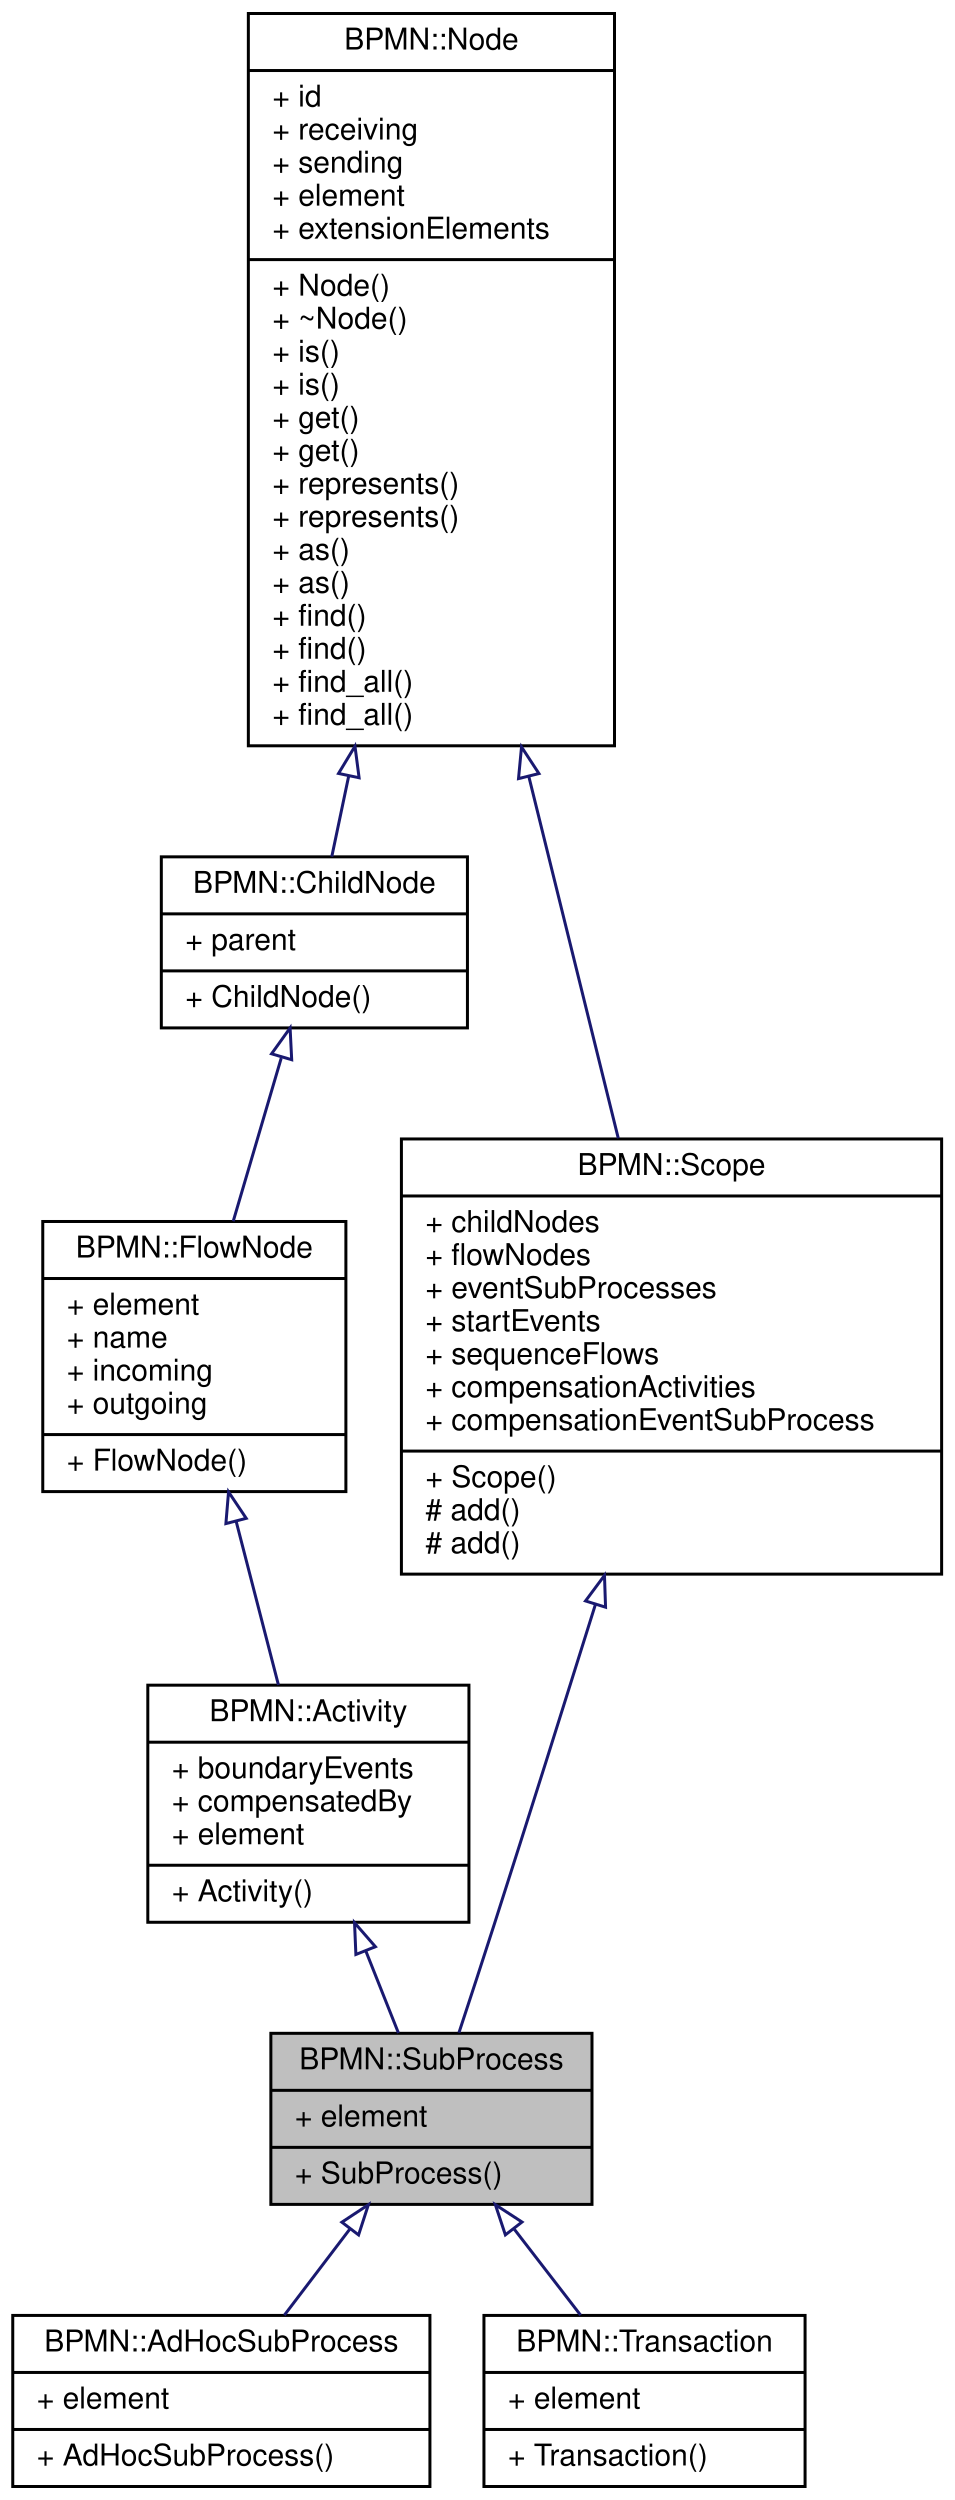
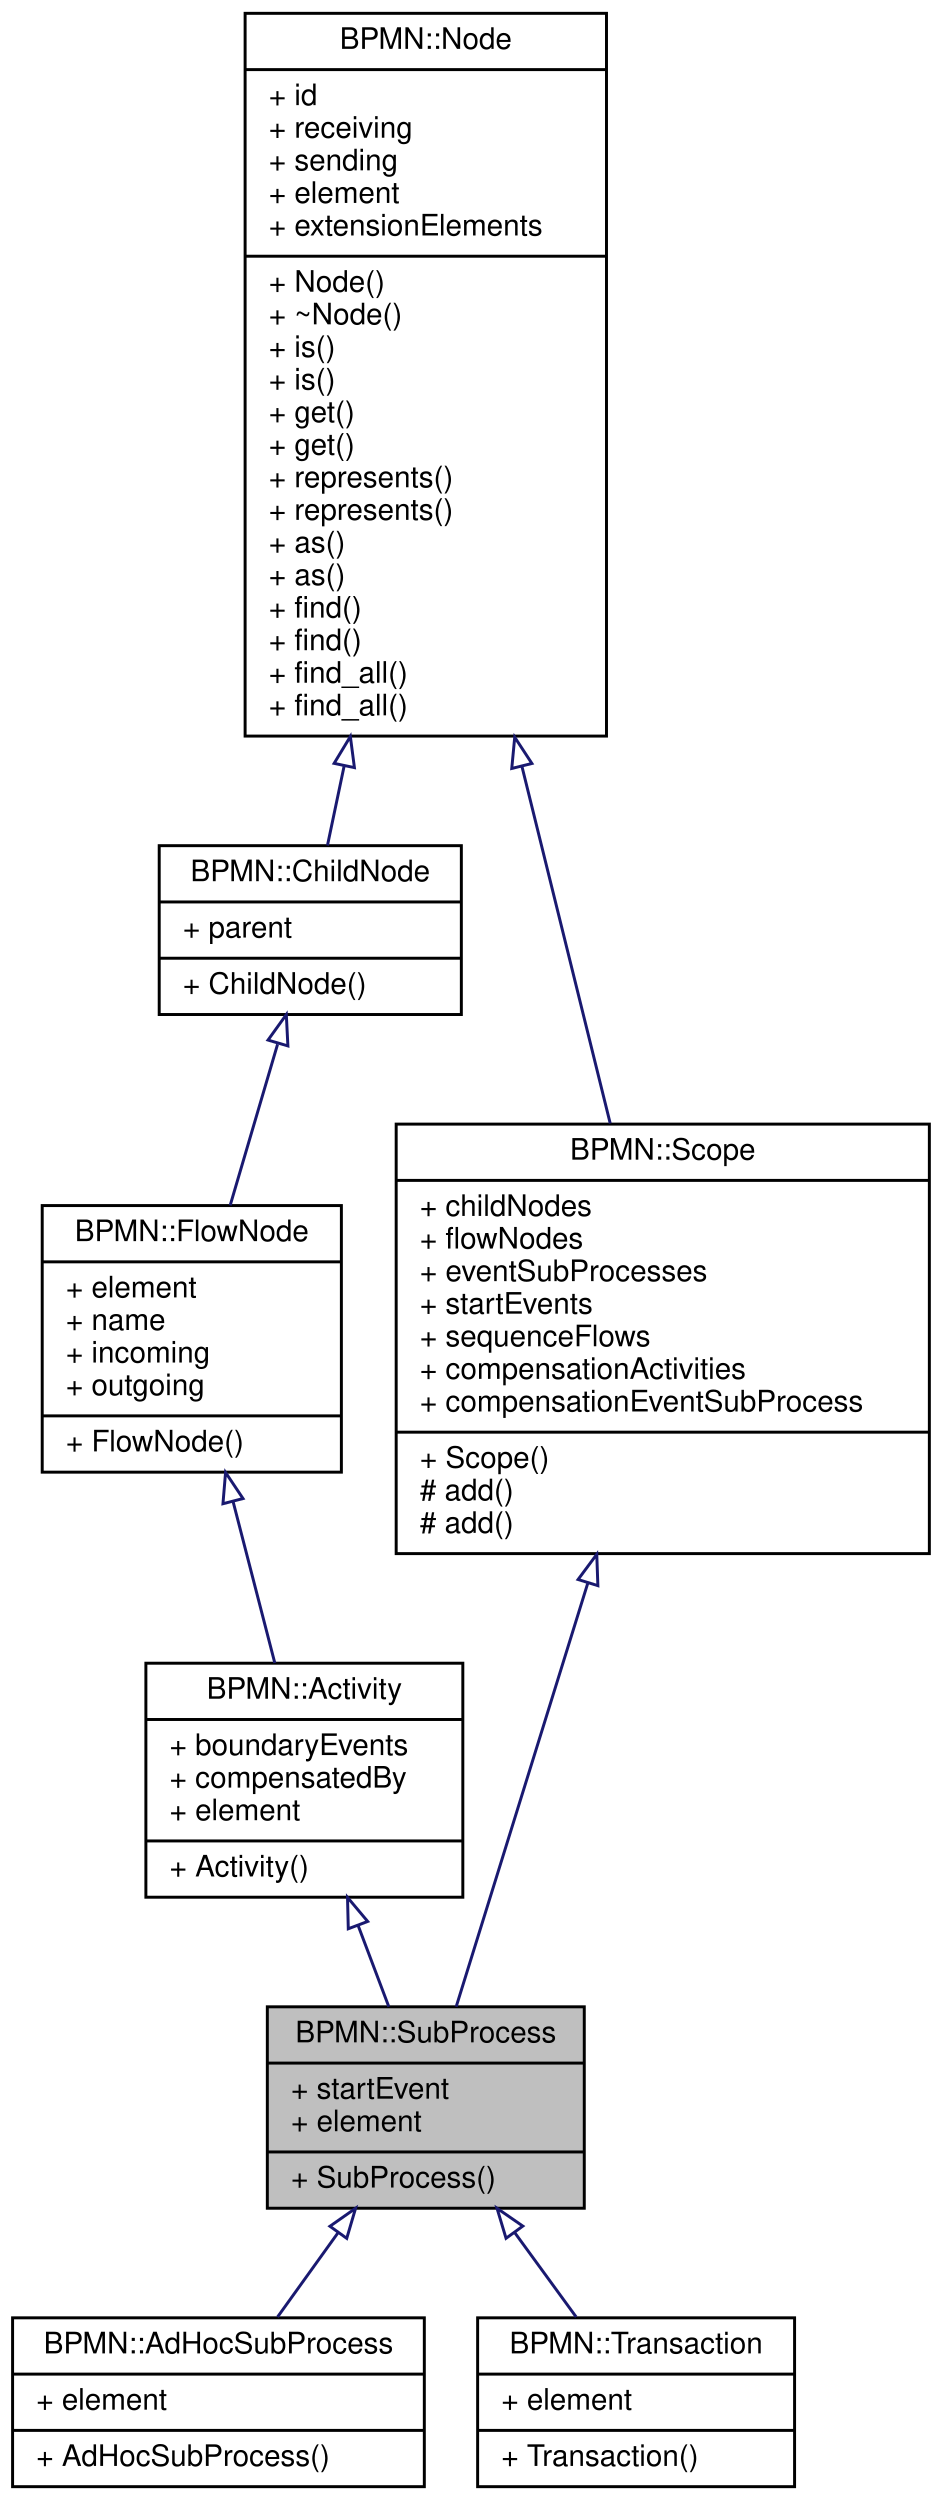
- <svg xmlns="http://www.w3.org/2000/svg" xmlns:xlink="http://www.w3.org/1999/xlink" width="318pt" height="833pt" viewBox="0.00 0.00 317.50 833.00">
-   <g id="graph0" class="graph" transform="scale(1 1) rotate(0) translate(4 829)">
+ <svg xmlns="http://www.w3.org/2000/svg" xmlns:xlink="http://www.w3.org/1999/xlink" width="318pt" height="844pt" viewBox="0.00 0.00 317.50 844.00">
+   <g id="graph0" class="graph" transform="scale(1 1) rotate(0) translate(4 840)">
    <g id="node1" class="node">
      <g id="a_node1">
        <a xlink:title=" ">
-           <polygon fill="#bfbfbf" stroke="black" points="86,-94.5 86,-151.5 193,-151.5 193,-94.5 86,-94.5" />
-           <text text-anchor="middle" x="139.5" y="-139.5" font-family="Helvetica,sans-Serif" font-size="10.00">BPMN::SubProcess</text>
-           <polyline fill="none" stroke="black" points="86,-132.5 193,-132.5 " />
+           <polygon fill="#bfbfbf" stroke="black" points="86,-94.5 86,-162.5 193,-162.5 193,-94.5 86,-94.5" />
+           <text text-anchor="middle" x="139.5" y="-150.5" font-family="Helvetica,sans-Serif" font-size="10.00">BPMN::SubProcess</text>
+           <polyline fill="none" stroke="black" points="86,-143.5 193,-143.5 " />
+           <text text-anchor="start" x="94" y="-131.5" font-family="Helvetica,sans-Serif" font-size="10.00">+ startEvent</text>
          <text text-anchor="start" x="94" y="-120.5" font-family="Helvetica,sans-Serif" font-size="10.00">+ element</text>
          <polyline fill="none" stroke="black" points="86,-113.5 193,-113.5 " />
          <text text-anchor="start" x="94" y="-101.5" font-family="Helvetica,sans-Serif" font-size="10.00">+ SubProcess()</text>
        </a>
      </g>
    </g>
    <g id="node7" class="node">
      <g id="a_node7">
        <a xlink:href="classBPMN_1_1AdHocSubProcess.html" target="_top" xlink:title=" ">
          <polygon fill="none" stroke="black" points="0,-0.5 0,-57.5 139,-57.5 139,-0.5 0,-0.5" />
          <text text-anchor="middle" x="69.5" y="-45.5" font-family="Helvetica,sans-Serif" font-size="10.00">BPMN::AdHocSubProcess</text>
          <polyline fill="none" stroke="black" points="0,-38.5 139,-38.5 " />
          <text text-anchor="start" x="8" y="-26.5" font-family="Helvetica,sans-Serif" font-size="10.00">+ element</text>
          <polyline fill="none" stroke="black" points="0,-19.5 139,-19.5 " />
          <text text-anchor="start" x="8" y="-7.5" font-family="Helvetica,sans-Serif" font-size="10.00">+ AdHocSubProcess()</text>
        </a>
      </g>
    </g>
    <g id="edge7" class="edge">
-       <path fill="none" stroke="midnightblue" d="M112.29,-86.24C105.05,-76.72 97.34,-66.59 90.49,-57.58" />
-       <polygon fill="none" stroke="midnightblue" points="109.66,-88.56 118.5,-94.4 115.23,-84.32 109.66,-88.56" />
+       <path fill="none" stroke="midnightblue" d="M109.85,-86.2C102.96,-76.61 95.79,-66.62 89.44,-57.78" />
+       <polygon fill="none" stroke="midnightblue" points="107.13,-88.41 115.8,-94.49 112.81,-84.33 107.13,-88.41" />
    </g>
    <g id="node8" class="node">
      <g id="a_node8">
        <a xlink:href="classBPMN_1_1Transaction.html" target="_top" xlink:title=" ">
          <polygon fill="none" stroke="black" points="157,-0.5 157,-57.5 264,-57.5 264,-0.5 157,-0.5" />
          <text text-anchor="middle" x="210.5" y="-45.5" font-family="Helvetica,sans-Serif" font-size="10.00">BPMN::Transaction</text>
          <polyline fill="none" stroke="black" points="157,-38.5 264,-38.5 " />
          <text text-anchor="start" x="165" y="-26.5" font-family="Helvetica,sans-Serif" font-size="10.00">+ element</text>
          <polyline fill="none" stroke="black" points="157,-19.5 264,-19.5 " />
          <text text-anchor="start" x="165" y="-7.5" font-family="Helvetica,sans-Serif" font-size="10.00">+ Transaction()</text>
        </a>
      </g>
    </g>
    <g id="edge8" class="edge">
-       <path fill="none" stroke="midnightblue" d="M167.1,-86.24C174.44,-76.72 182.26,-66.59 189.21,-57.58" />
-       <polygon fill="none" stroke="midnightblue" points="164.14,-84.34 160.8,-94.4 169.68,-88.62 164.14,-84.34" />
+       <path fill="none" stroke="midnightblue" d="M169.57,-86.2C176.56,-76.61 183.83,-66.62 190.27,-57.78" />
+       <polygon fill="none" stroke="midnightblue" points="166.59,-84.35 163.54,-94.49 172.25,-88.47 166.59,-84.35" />
    </g>
    <g id="node2" class="node">
      <g id="a_node2">
        <a xlink:href="classBPMN_1_1Activity.html" target="_top" xlink:title=" ">
-           <polygon fill="none" stroke="black" points="45,-188.5 45,-267.5 152,-267.5 152,-188.5 45,-188.5" />
-           <text text-anchor="middle" x="98.5" y="-255.5" font-family="Helvetica,sans-Serif" font-size="10.00">BPMN::Activity</text>
-           <polyline fill="none" stroke="black" points="45,-248.5 152,-248.5 " />
-           <text text-anchor="start" x="53" y="-236.5" font-family="Helvetica,sans-Serif" font-size="10.00">+ boundaryEvents</text>
-           <text text-anchor="start" x="53" y="-225.5" font-family="Helvetica,sans-Serif" font-size="10.00">+ compensatedBy</text>
-           <text text-anchor="start" x="53" y="-214.5" font-family="Helvetica,sans-Serif" font-size="10.00">+ element</text>
-           <polyline fill="none" stroke="black" points="45,-207.5 152,-207.5 " />
-           <text text-anchor="start" x="53" y="-195.5" font-family="Helvetica,sans-Serif" font-size="10.00">+ Activity()</text>
+           <polygon fill="none" stroke="black" points="45,-199.5 45,-278.5 152,-278.5 152,-199.5 45,-199.5" />
+           <text text-anchor="middle" x="98.5" y="-266.5" font-family="Helvetica,sans-Serif" font-size="10.00">BPMN::Activity</text>
+           <polyline fill="none" stroke="black" points="45,-259.5 152,-259.5 " />
+           <text text-anchor="start" x="53" y="-247.5" font-family="Helvetica,sans-Serif" font-size="10.00">+ boundaryEvents</text>
+           <text text-anchor="start" x="53" y="-236.5" font-family="Helvetica,sans-Serif" font-size="10.00">+ compensatedBy</text>
+           <text text-anchor="start" x="53" y="-225.5" font-family="Helvetica,sans-Serif" font-size="10.00">+ element</text>
+           <polyline fill="none" stroke="black" points="45,-218.5 152,-218.5 " />
+           <text text-anchor="start" x="53" y="-206.5" font-family="Helvetica,sans-Serif" font-size="10.00">+ Activity()</text>
        </a>
      </g>
    </g>
    <g id="edge1" class="edge">
-       <path fill="none" stroke="midnightblue" d="M117.59,-179.05C121.33,-169.64 125.14,-160.07 128.51,-151.61" />
-       <polygon fill="none" stroke="midnightblue" points="114.33,-177.77 113.88,-188.35 120.83,-180.36 114.33,-177.77" />
+       <path fill="none" stroke="midnightblue" d="M116.66,-189.93C120.16,-180.68 123.75,-171.19 127.01,-162.54" />
+       <polygon fill="none" stroke="midnightblue" points="113.33,-188.85 113.07,-199.44 119.88,-191.32 113.33,-188.85" />
    </g>
    <g id="node3" class="node">
      <g id="a_node3">
        <a xlink:href="classBPMN_1_1FlowNode.html" target="_top" xlink:title="Base class for BPMN elements that may contain incoming and outgoing sequence flows.">
-           <polygon fill="none" stroke="black" points="10,-332 10,-422 111,-422 111,-332 10,-332" />
-           <text text-anchor="middle" x="60.5" y="-410" font-family="Helvetica,sans-Serif" font-size="10.00">BPMN::FlowNode</text>
-           <polyline fill="none" stroke="black" points="10,-403 111,-403 " />
-           <text text-anchor="start" x="18" y="-391" font-family="Helvetica,sans-Serif" font-size="10.00">+ element</text>
-           <text text-anchor="start" x="18" y="-380" font-family="Helvetica,sans-Serif" font-size="10.00">+ name</text>
-           <text text-anchor="start" x="18" y="-369" font-family="Helvetica,sans-Serif" font-size="10.00">+ incoming</text>
-           <text text-anchor="start" x="18" y="-358" font-family="Helvetica,sans-Serif" font-size="10.00">+ outgoing</text>
-           <polyline fill="none" stroke="black" points="10,-351 111,-351 " />
-           <text text-anchor="start" x="18" y="-339" font-family="Helvetica,sans-Serif" font-size="10.00">+ FlowNode()</text>
+           <polygon fill="none" stroke="black" points="10,-343 10,-433 111,-433 111,-343 10,-343" />
+           <text text-anchor="middle" x="60.5" y="-421" font-family="Helvetica,sans-Serif" font-size="10.00">BPMN::FlowNode</text>
+           <polyline fill="none" stroke="black" points="10,-414 111,-414 " />
+           <text text-anchor="start" x="18" y="-402" font-family="Helvetica,sans-Serif" font-size="10.00">+ element</text>
+           <text text-anchor="start" x="18" y="-391" font-family="Helvetica,sans-Serif" font-size="10.00">+ name</text>
+           <text text-anchor="start" x="18" y="-380" font-family="Helvetica,sans-Serif" font-size="10.00">+ incoming</text>
+           <text text-anchor="start" x="18" y="-369" font-family="Helvetica,sans-Serif" font-size="10.00">+ outgoing</text>
+           <polyline fill="none" stroke="black" points="10,-362 111,-362 " />
+           <text text-anchor="start" x="18" y="-350" font-family="Helvetica,sans-Serif" font-size="10.00">+ FlowNode()</text>
        </a>
      </g>
    </g>
    <g id="edge2" class="edge">
-       <path fill="none" stroke="midnightblue" d="M74.44,-322.07C79.11,-304 84.22,-284.24 88.52,-267.59" />
-       <polygon fill="none" stroke="midnightblue" points="71.02,-321.34 71.9,-331.9 77.79,-323.09 71.02,-321.34" />
+       <path fill="none" stroke="midnightblue" d="M74.44,-333.07C79.11,-315 84.22,-295.24 88.52,-278.59" />
+       <polygon fill="none" stroke="midnightblue" points="71.02,-332.34 71.9,-342.9 77.79,-334.09 71.02,-332.34" />
    </g>
    <g id="node4" class="node">
      <g id="a_node4">
        <a xlink:href="classBPMN_1_1ChildNode.html" target="_top" xlink:title="Base class for BPMN elements within a Scope.">
-           <polygon fill="none" stroke="black" points="49.5,-486.5 49.5,-543.5 151.5,-543.5 151.5,-486.5 49.5,-486.5" />
-           <text text-anchor="middle" x="100.5" y="-531.5" font-family="Helvetica,sans-Serif" font-size="10.00">BPMN::ChildNode</text>
-           <polyline fill="none" stroke="black" points="49.5,-524.5 151.5,-524.5 " />
-           <text text-anchor="start" x="57.5" y="-512.5" font-family="Helvetica,sans-Serif" font-size="10.00">+ parent</text>
-           <polyline fill="none" stroke="black" points="49.5,-505.5 151.5,-505.5 " />
-           <text text-anchor="start" x="57.5" y="-493.5" font-family="Helvetica,sans-Serif" font-size="10.00">+ ChildNode()</text>
+           <polygon fill="none" stroke="black" points="49.5,-497.5 49.5,-554.5 151.5,-554.5 151.5,-497.5 49.5,-497.5" />
+           <text text-anchor="middle" x="100.5" y="-542.5" font-family="Helvetica,sans-Serif" font-size="10.00">BPMN::ChildNode</text>
+           <polyline fill="none" stroke="black" points="49.5,-535.5 151.5,-535.5 " />
+           <text text-anchor="start" x="57.5" y="-523.5" font-family="Helvetica,sans-Serif" font-size="10.00">+ parent</text>
+           <polyline fill="none" stroke="black" points="49.5,-516.5 151.5,-516.5 " />
+           <text text-anchor="start" x="57.5" y="-504.5" font-family="Helvetica,sans-Serif" font-size="10.00">+ ChildNode()</text>
        </a>
      </g>
    </g>
    <g id="edge3" class="edge">
-       <path fill="none" stroke="midnightblue" d="M89.46,-476.45C84.5,-459.61 78.63,-439.63 73.46,-422.08" />
-       <polygon fill="none" stroke="midnightblue" points="86.23,-477.87 92.41,-486.48 92.94,-475.9 86.23,-477.87" />
+       <path fill="none" stroke="midnightblue" d="M89.46,-487.45C84.5,-470.61 78.63,-450.63 73.46,-433.08" />
+       <polygon fill="none" stroke="midnightblue" points="86.23,-488.87 92.41,-497.48 92.94,-486.9 86.23,-488.87" />
    </g>
    <g id="node5" class="node">
      <g id="a_node5">
        <a xlink:href="classBPMN_1_1Node.html" target="_top" xlink:title="Base class for all elements in a BPMN model.">
-           <polygon fill="none" stroke="black" points="78.5,-580.5 78.5,-824.5 200.5,-824.5 200.5,-580.5 78.5,-580.5" />
-           <text text-anchor="middle" x="139.5" y="-812.5" font-family="Helvetica,sans-Serif" font-size="10.00">BPMN::Node</text>
-           <polyline fill="none" stroke="black" points="78.5,-805.5 200.5,-805.5 " />
-           <text text-anchor="start" x="86.5" y="-793.5" font-family="Helvetica,sans-Serif" font-size="10.00">+ id</text>
-           <text text-anchor="start" x="86.5" y="-782.5" font-family="Helvetica,sans-Serif" font-size="10.00">+ receiving</text>
-           <text text-anchor="start" x="86.5" y="-771.5" font-family="Helvetica,sans-Serif" font-size="10.00">+ sending</text>
-           <text text-anchor="start" x="86.5" y="-760.5" font-family="Helvetica,sans-Serif" font-size="10.00">+ element</text>
-           <text text-anchor="start" x="86.5" y="-749.5" font-family="Helvetica,sans-Serif" font-size="10.00">+ extensionElements</text>
-           <polyline fill="none" stroke="black" points="78.5,-742.5 200.5,-742.5 " />
-           <text text-anchor="start" x="86.5" y="-730.5" font-family="Helvetica,sans-Serif" font-size="10.00">+ Node()</text>
-           <text text-anchor="start" x="86.5" y="-719.5" font-family="Helvetica,sans-Serif" font-size="10.00">+ ~Node()</text>
+           <polygon fill="none" stroke="black" points="78.5,-591.5 78.5,-835.5 200.5,-835.5 200.5,-591.5 78.5,-591.5" />
+           <text text-anchor="middle" x="139.5" y="-823.5" font-family="Helvetica,sans-Serif" font-size="10.00">BPMN::Node</text>
+           <polyline fill="none" stroke="black" points="78.5,-816.5 200.5,-816.5 " />
+           <text text-anchor="start" x="86.5" y="-804.5" font-family="Helvetica,sans-Serif" font-size="10.00">+ id</text>
+           <text text-anchor="start" x="86.5" y="-793.5" font-family="Helvetica,sans-Serif" font-size="10.00">+ receiving</text>
+           <text text-anchor="start" x="86.5" y="-782.5" font-family="Helvetica,sans-Serif" font-size="10.00">+ sending</text>
+           <text text-anchor="start" x="86.5" y="-771.5" font-family="Helvetica,sans-Serif" font-size="10.00">+ element</text>
+           <text text-anchor="start" x="86.5" y="-760.5" font-family="Helvetica,sans-Serif" font-size="10.00">+ extensionElements</text>
+           <polyline fill="none" stroke="black" points="78.5,-753.5 200.5,-753.5 " />
+           <text text-anchor="start" x="86.5" y="-741.5" font-family="Helvetica,sans-Serif" font-size="10.00">+ Node()</text>
+           <text text-anchor="start" x="86.5" y="-730.5" font-family="Helvetica,sans-Serif" font-size="10.00">+ ~Node()</text>
+           <text text-anchor="start" x="86.5" y="-719.5" font-family="Helvetica,sans-Serif" font-size="10.00">+ is()</text>
          <text text-anchor="start" x="86.5" y="-708.5" font-family="Helvetica,sans-Serif" font-size="10.00">+ is()</text>
-           <text text-anchor="start" x="86.5" y="-697.5" font-family="Helvetica,sans-Serif" font-size="10.00">+ is()</text>
+           <text text-anchor="start" x="86.5" y="-697.5" font-family="Helvetica,sans-Serif" font-size="10.00">+ get()</text>
          <text text-anchor="start" x="86.5" y="-686.5" font-family="Helvetica,sans-Serif" font-size="10.00">+ get()</text>
-           <text text-anchor="start" x="86.5" y="-675.5" font-family="Helvetica,sans-Serif" font-size="10.00">+ get()</text>
+           <text text-anchor="start" x="86.5" y="-675.5" font-family="Helvetica,sans-Serif" font-size="10.00">+ represents()</text>
          <text text-anchor="start" x="86.5" y="-664.5" font-family="Helvetica,sans-Serif" font-size="10.00">+ represents()</text>
-           <text text-anchor="start" x="86.5" y="-653.5" font-family="Helvetica,sans-Serif" font-size="10.00">+ represents()</text>
+           <text text-anchor="start" x="86.5" y="-653.5" font-family="Helvetica,sans-Serif" font-size="10.00">+ as()</text>
          <text text-anchor="start" x="86.5" y="-642.5" font-family="Helvetica,sans-Serif" font-size="10.00">+ as()</text>
-           <text text-anchor="start" x="86.5" y="-631.5" font-family="Helvetica,sans-Serif" font-size="10.00">+ as()</text>
+           <text text-anchor="start" x="86.5" y="-631.5" font-family="Helvetica,sans-Serif" font-size="10.00">+ find()</text>
          <text text-anchor="start" x="86.5" y="-620.5" font-family="Helvetica,sans-Serif" font-size="10.00">+ find()</text>
-           <text text-anchor="start" x="86.5" y="-609.5" font-family="Helvetica,sans-Serif" font-size="10.00">+ find()</text>
+           <text text-anchor="start" x="86.5" y="-609.5" font-family="Helvetica,sans-Serif" font-size="10.00">+ find_all()</text>
          <text text-anchor="start" x="86.5" y="-598.5" font-family="Helvetica,sans-Serif" font-size="10.00">+ find_all()</text>
-           <text text-anchor="start" x="86.5" y="-587.5" font-family="Helvetica,sans-Serif" font-size="10.00">+ find_all()</text>
        </a>
      </g>
    </g>
    <g id="edge4" class="edge">
-       <path fill="none" stroke="midnightblue" d="M111.92,-570.34C109.86,-560.53 107.95,-551.42 106.3,-543.57" />
-       <polygon fill="none" stroke="midnightblue" points="108.55,-571.29 114.03,-580.36 115.4,-569.85 108.55,-571.29" />
+       <path fill="none" stroke="midnightblue" d="M111.92,-581.34C109.86,-571.53 107.95,-562.42 106.3,-554.57" />
+       <polygon fill="none" stroke="midnightblue" points="108.55,-582.29 114.03,-591.36 115.4,-580.85 108.55,-582.29" />
    </g>
    <g id="node6" class="node">
      <g id="a_node6">
        <a xlink:href="classBPMN_1_1Scope.html" target="_top" xlink:title="Base class for BPMN elements that may contain a ChildNode elements.">
-           <polygon fill="none" stroke="black" points="129.5,-304.5 129.5,-449.5 309.5,-449.5 309.5,-304.5 129.5,-304.5" />
-           <text text-anchor="middle" x="219.5" y="-437.5" font-family="Helvetica,sans-Serif" font-size="10.00">BPMN::Scope</text>
-           <polyline fill="none" stroke="black" points="129.5,-430.5 309.5,-430.5 " />
-           <text text-anchor="start" x="137.5" y="-418.5" font-family="Helvetica,sans-Serif" font-size="10.00">+ childNodes</text>
-           <text text-anchor="start" x="137.5" y="-407.5" font-family="Helvetica,sans-Serif" font-size="10.00">+ flowNodes</text>
-           <text text-anchor="start" x="137.5" y="-396.5" font-family="Helvetica,sans-Serif" font-size="10.00">+ eventSubProcesses</text>
-           <text text-anchor="start" x="137.5" y="-385.5" font-family="Helvetica,sans-Serif" font-size="10.00">+ startEvents</text>
-           <text text-anchor="start" x="137.5" y="-374.5" font-family="Helvetica,sans-Serif" font-size="10.00">+ sequenceFlows</text>
-           <text text-anchor="start" x="137.5" y="-363.5" font-family="Helvetica,sans-Serif" font-size="10.00">+ compensationActivities</text>
-           <text text-anchor="start" x="137.5" y="-352.5" font-family="Helvetica,sans-Serif" font-size="10.00">+ compensationEventSubProcess</text>
-           <polyline fill="none" stroke="black" points="129.5,-345.5 309.5,-345.5 " />
-           <text text-anchor="start" x="137.5" y="-333.5" font-family="Helvetica,sans-Serif" font-size="10.00">+ Scope()</text>
+           <polygon fill="none" stroke="black" points="129.5,-315.5 129.5,-460.5 309.5,-460.5 309.5,-315.5 129.5,-315.5" />
+           <text text-anchor="middle" x="219.5" y="-448.5" font-family="Helvetica,sans-Serif" font-size="10.00">BPMN::Scope</text>
+           <polyline fill="none" stroke="black" points="129.5,-441.5 309.5,-441.5 " />
+           <text text-anchor="start" x="137.5" y="-429.5" font-family="Helvetica,sans-Serif" font-size="10.00">+ childNodes</text>
+           <text text-anchor="start" x="137.5" y="-418.5" font-family="Helvetica,sans-Serif" font-size="10.00">+ flowNodes</text>
+           <text text-anchor="start" x="137.5" y="-407.5" font-family="Helvetica,sans-Serif" font-size="10.00">+ eventSubProcesses</text>
+           <text text-anchor="start" x="137.5" y="-396.5" font-family="Helvetica,sans-Serif" font-size="10.00">+ startEvents</text>
+           <text text-anchor="start" x="137.5" y="-385.5" font-family="Helvetica,sans-Serif" font-size="10.00">+ sequenceFlows</text>
+           <text text-anchor="start" x="137.5" y="-374.5" font-family="Helvetica,sans-Serif" font-size="10.00">+ compensationActivities</text>
+           <text text-anchor="start" x="137.5" y="-363.5" font-family="Helvetica,sans-Serif" font-size="10.00">+ compensationEventSubProcess</text>
+           <polyline fill="none" stroke="black" points="129.5,-356.5 309.5,-356.5 " />
+           <text text-anchor="start" x="137.5" y="-344.5" font-family="Helvetica,sans-Serif" font-size="10.00">+ Scope()</text>
+           <text text-anchor="start" x="137.5" y="-333.5" font-family="Helvetica,sans-Serif" font-size="10.00"># add()</text>
          <text text-anchor="start" x="137.5" y="-322.5" font-family="Helvetica,sans-Serif" font-size="10.00"># add()</text>
-           <text text-anchor="start" x="137.5" y="-311.5" font-family="Helvetica,sans-Serif" font-size="10.00"># add()</text>
        </a>
      </g>
    </g>
    <g id="edge6" class="edge">
-       <path fill="none" stroke="midnightblue" d="M171.95,-570.28C182.13,-529.1 192.99,-485.18 201.76,-449.73" />
-       <polygon fill="none" stroke="midnightblue" points="168.52,-569.57 169.52,-580.12 175.32,-571.25 168.52,-569.57" />
+       <path fill="none" stroke="midnightblue" d="M171.95,-581.28C182.13,-540.1 192.99,-496.18 201.76,-460.73" />
+       <polygon fill="none" stroke="midnightblue" points="168.52,-580.57 169.52,-591.12 175.32,-582.25 168.52,-580.57" />
    </g>
    <g id="edge5" class="edge">
-       <path fill="none" stroke="midnightblue" d="M194.16,-294.44C183.82,-261.37 171.68,-222.83 160.5,-188 156.68,-176.09 152.38,-162.95 148.67,-151.7" />
-       <polygon fill="none" stroke="midnightblue" points="190.84,-295.56 197.16,-304.07 197.52,-293.48 190.84,-295.56" />
+       <path fill="none" stroke="midnightblue" d="M194.16,-305.44C179.14,-257.08 160.91,-198.42 149.76,-162.54" />
+       <polygon fill="none" stroke="midnightblue" points="190.91,-306.76 197.22,-315.27 197.59,-304.68 190.91,-306.76" />
    </g>
  </g>
</svg>
